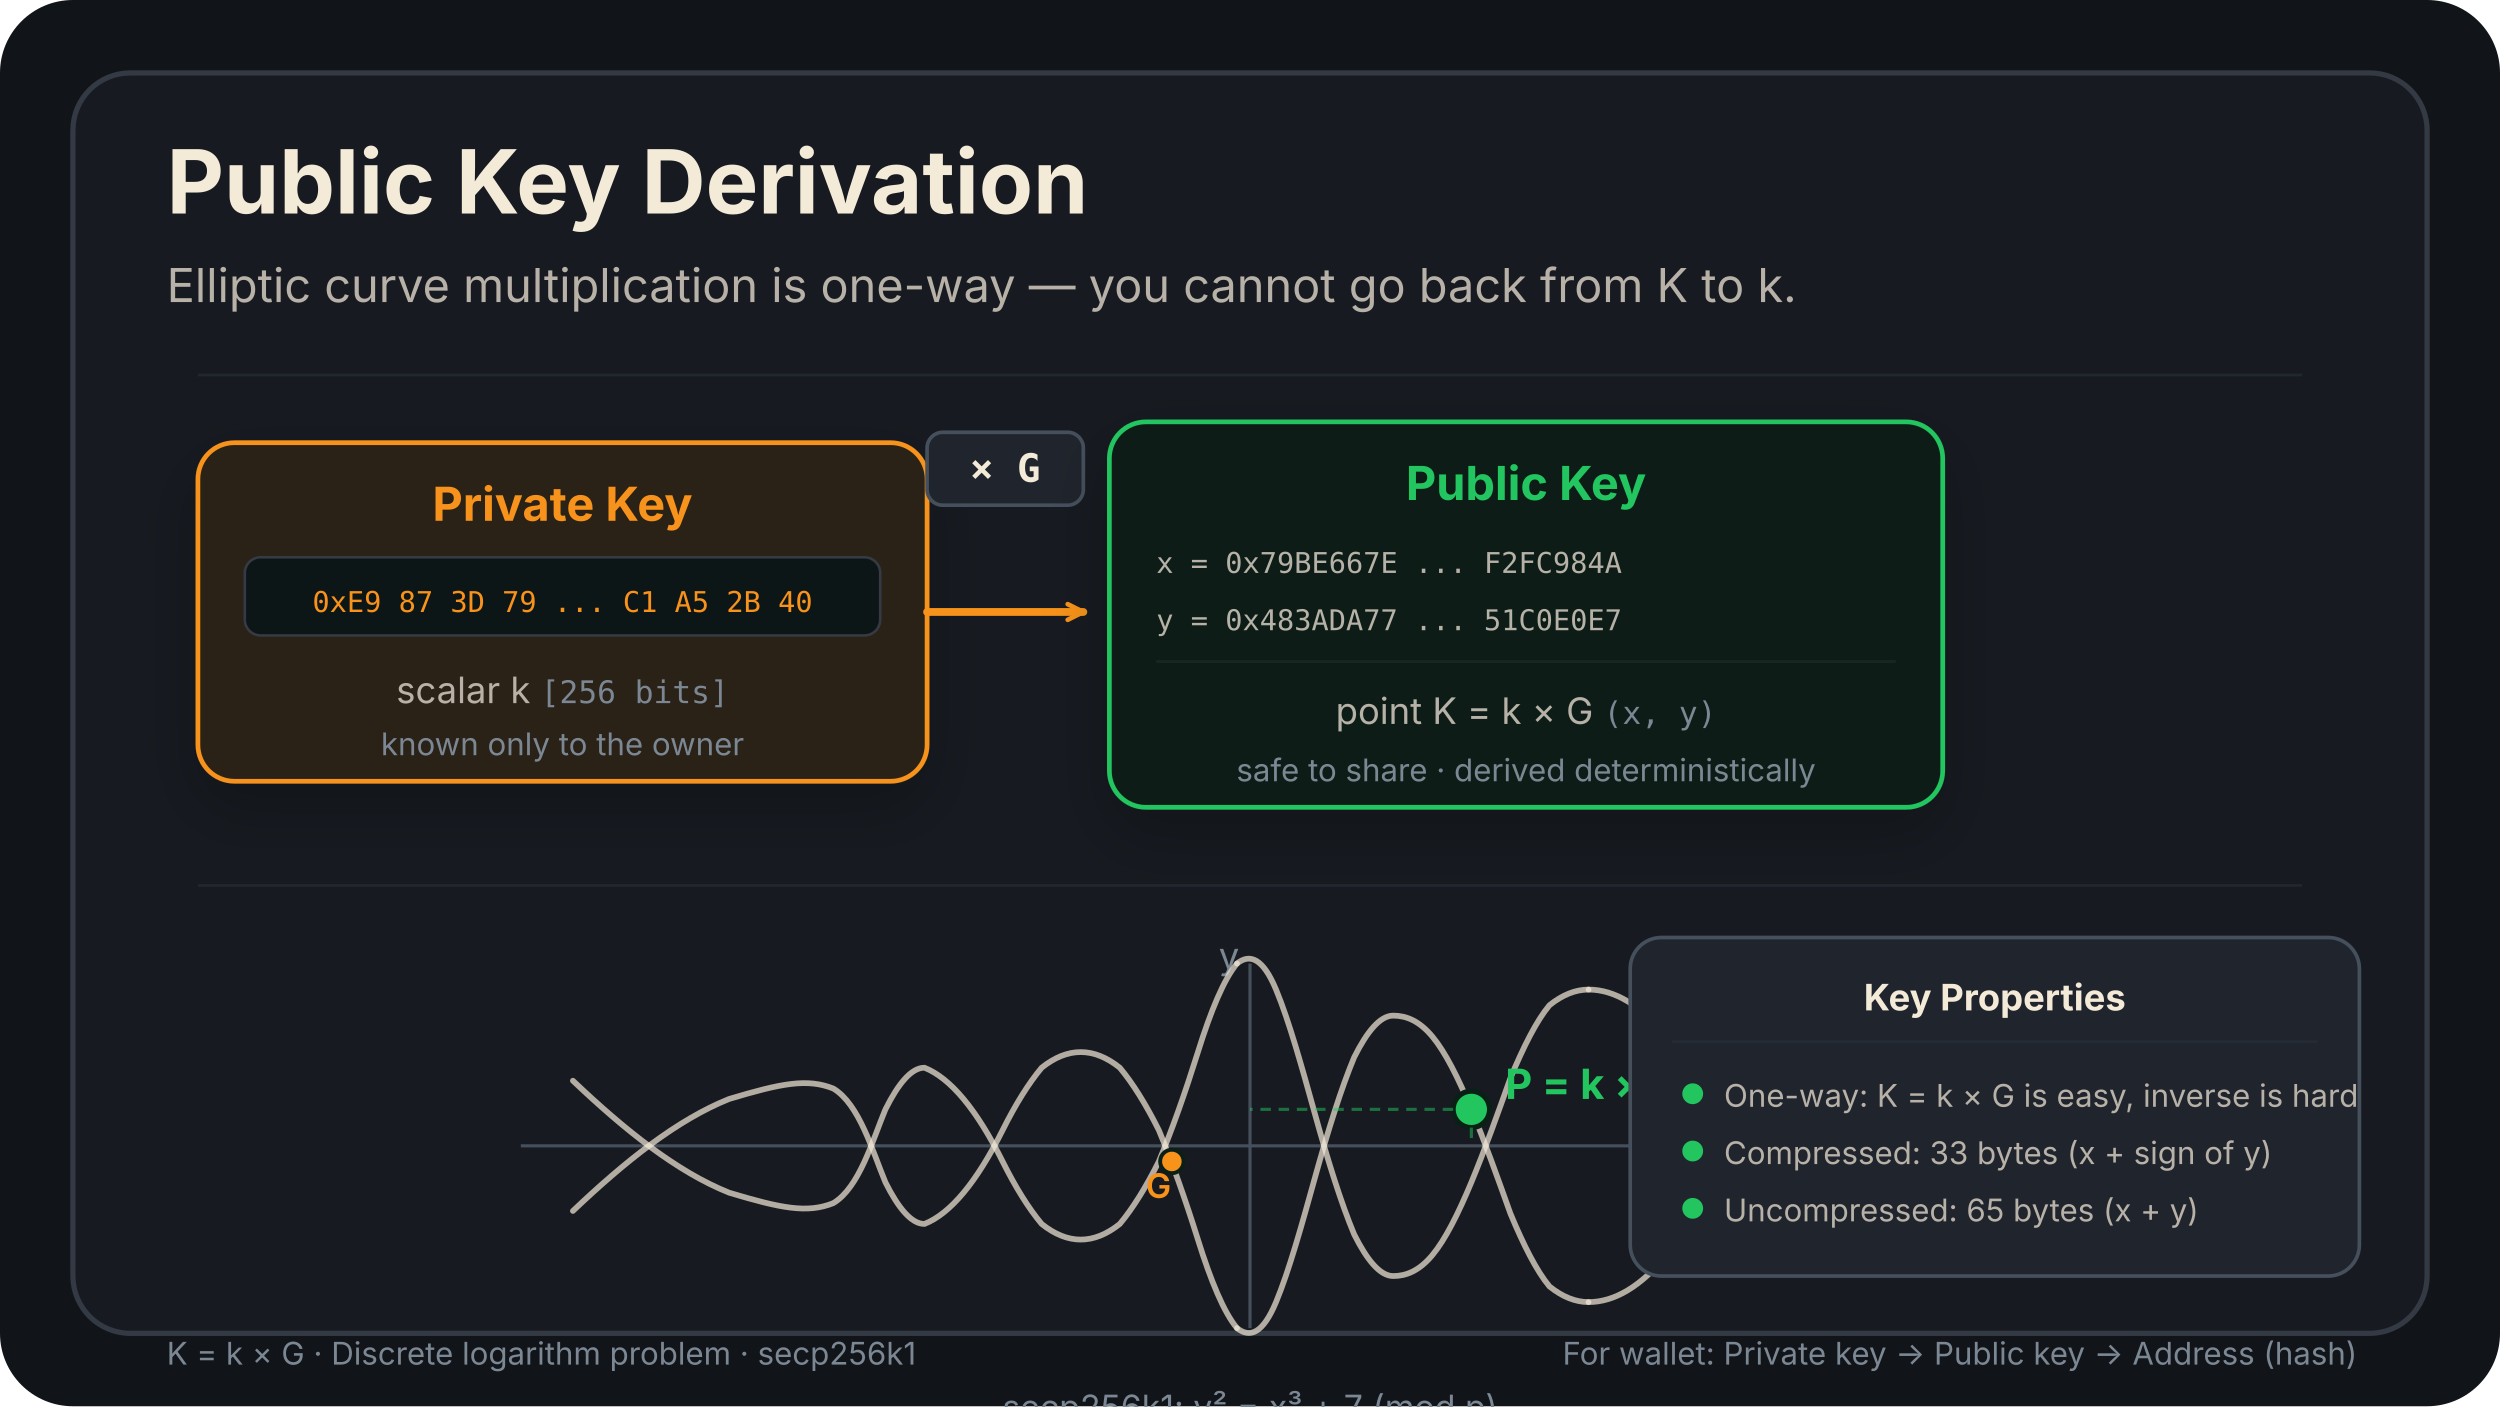
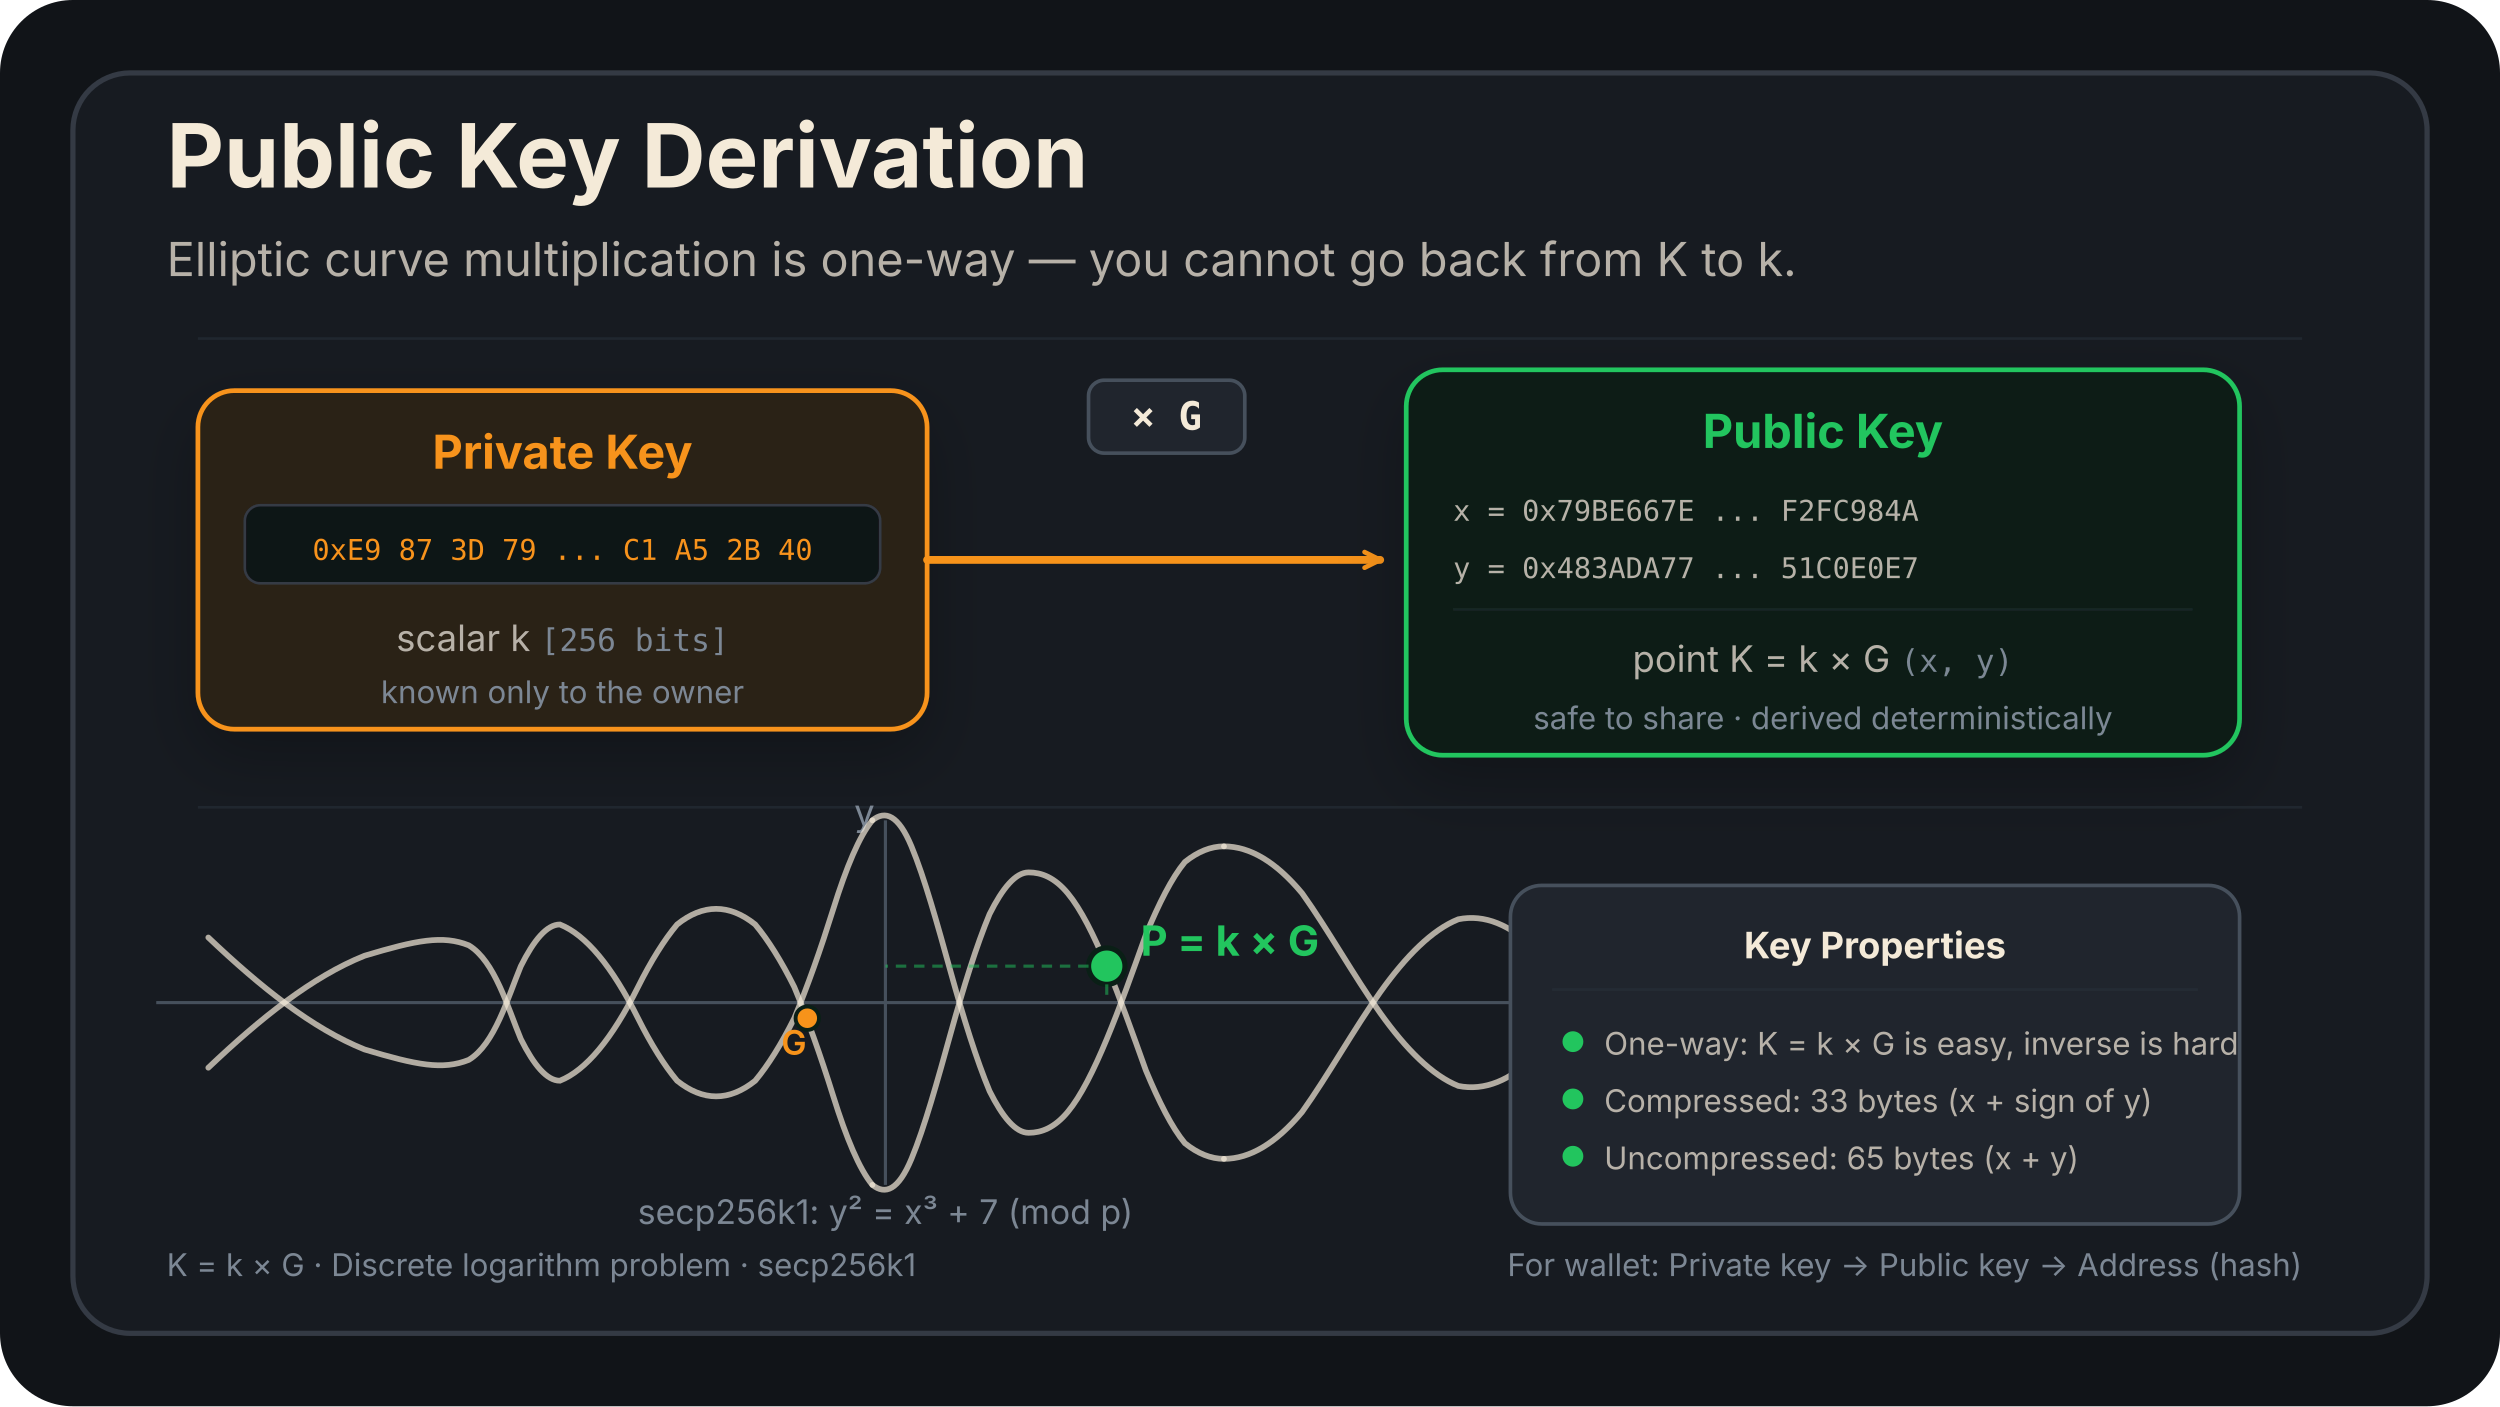
<svg xmlns="http://www.w3.org/2000/svg" width="960" height="540" viewBox="0 0 960 540" fill="none" role="img" aria-labelledby="title desc">
  <defs>
    <marker id="arrow-orange" markerWidth="10" markerHeight="10" refX="8" refY="5" orient="auto" markerUnits="userSpaceOnUse">
      <path d="M2 2L8 5L2 8" fill="none" stroke="#F7931A" stroke-width="1.8" stroke-linecap="round" stroke-linejoin="round" />
    </marker>
    <marker id="arrow-green" markerWidth="10" markerHeight="10" refX="8" refY="5" orient="auto" markerUnits="userSpaceOnUse">
      <path d="M2 2L8 5L2 8" fill="none" stroke="#22C55E" stroke-width="1.8" stroke-linecap="round" stroke-linejoin="round" />
    </marker>
    <marker id="arrow-muted" markerWidth="10" markerHeight="10" refX="8" refY="5" orient="auto" markerUnits="userSpaceOnUse">
      <path d="M2 2L8 5L2 8" fill="none" stroke="#7C8794" stroke-width="1.8" stroke-linecap="round" stroke-linejoin="round" />
    </marker>
    <filter id="soft" x="-20%" y="-20%" width="140%" height="140%">
      <feDropShadow dx="0" dy="10" stdDeviation="12" flood-color="#000000" flood-opacity="0.24" />
    </filter>
  </defs>
  <rect width="960" height="540" rx="28" fill="#111418" />
  <rect x="28" y="28" width="904" height="484" rx="22" fill="#171B21" stroke="#343A44" stroke-width="2" />
-   <text x="64" y="82" fill="#F4EAD8" font-family="Inter, Arial, sans-serif" font-size="34" font-weight="700">Public Key Derivation</text>
-   <text x="64" y="116" fill="#B7B1A8" font-family="Inter, Arial, sans-serif" font-size="18">Elliptic curve multiplication is one-way — you cannot go back from K to k.</text>
-   <line x1="76" y1="144" x2="884" y2="144" stroke="#28313B" stroke-width="1" opacity="0.55" />
+   <text x="64" y="72" fill="#F4EAD8" font-family="Inter, Arial, sans-serif" font-size="34" font-weight="700">Public Key Derivation</text>
+   <text x="64" y="106" fill="#B7B1A8" font-family="Inter, Arial, sans-serif" font-size="18">Elliptic curve multiplication is one-way — you cannot go back from K to k.</text>
+   <line x1="76" y1="130" x2="884" y2="130" stroke="#28313B" stroke-width="1" opacity="0.55" />
  <g filter="url(#soft)">
-     <rect x="76" y="170" width="280" height="130" rx="14" fill="#2A2116" stroke="#F7931A" stroke-width="1.8" />
-     <text x="216" y="200" text-anchor="middle" fill="#F7931A" font-family="Inter, Arial, sans-serif" font-size="18" font-weight="700">Private Key</text>
-     <rect x="94" y="214" width="244" height="30" rx="6" fill="#111418" stroke="#343A44" stroke-width="1" />
-     <text x="216" y="235" text-anchor="middle" fill="#F7931A" font-family="JetBrains Mono, monospace" font-size="11">0xE9 87 3D 79 ... C1 A5 2B 40</text>
-     <text x="216" y="270" text-anchor="middle" fill="#B7B1A8" font-family="Inter, Arial, sans-serif" font-size="14">scalar k <tspan fill="#7C8794" font-family="JetBrains Mono, monospace" font-size="12">[256 bits]</tspan>
+     <rect x="76" y="150" width="280" height="130" rx="14" fill="#2A2116" stroke="#F7931A" stroke-width="1.8" />
+     <text x="216" y="180" text-anchor="middle" fill="#F7931A" font-family="Inter, Arial, sans-serif" font-size="18" font-weight="700">Private Key</text>
+     <rect x="94" y="194" width="244" height="30" rx="6" fill="#111418" stroke="#343A44" stroke-width="1" />
+     <text x="216" y="215" text-anchor="middle" fill="#F7931A" font-family="JetBrains Mono, monospace" font-size="11">0xE9 87 3D 79 ... C1 A5 2B 40</text>
+     <text x="216" y="250" text-anchor="middle" fill="#B7B1A8" font-family="Inter, Arial, sans-serif" font-size="14">scalar k <tspan fill="#7C8794" font-family="JetBrains Mono, monospace" font-size="12">[256 bits]</tspan>
    </text>
-     <text x="216" y="290" text-anchor="middle" fill="#7C8794" font-family="Inter, Arial, sans-serif" font-size="12">known only to the owner</text>
+     <text x="216" y="270" text-anchor="middle" fill="#7C8794" font-family="Inter, Arial, sans-serif" font-size="12">known only to the owner</text>
  </g>
-   <path d="M356 235L416 235" stroke="#F7931A" stroke-width="3" stroke-linecap="round" marker-end="url(#arrow-orange)" />
-   <rect x="356" y="166" width="60" height="28" rx="6" fill="#20252D" stroke="#46505C" stroke-width="1.4" />
-   <text x="386" y="185" text-anchor="middle" fill="#F4EAD8" font-family="JetBrains Mono, monospace" font-size="15" font-weight="700">× G</text>
+   <path d="M356 215L530 215" stroke="#F7931A" stroke-width="3" stroke-linecap="round" marker-end="url(#arrow-orange)" />
+   <rect x="418" y="146" width="60" height="28" rx="6" fill="#20252D" stroke="#46505C" stroke-width="1.4" />
+   <text x="448" y="165" text-anchor="middle" fill="#F4EAD8" font-family="JetBrains Mono, monospace" font-size="15" font-weight="700">× G</text>
  <g filter="url(#soft)">
-     <rect x="426" y="162" width="320" height="148" rx="14" fill="#0A1F16" stroke="#22C55E" stroke-width="1.8" />
-     <text x="586" y="192" text-anchor="middle" fill="#22C55E" font-family="Inter, Arial, sans-serif" font-size="18" font-weight="700">Public Key</text>
-     <text x="444" y="220" fill="#B7B1A8" font-family="JetBrains Mono, monospace" font-size="11">x = 0x79BE667E ... F2FC984A</text>
-     <text x="444" y="242" fill="#B7B1A8" font-family="JetBrains Mono, monospace" font-size="11">y = 0x483ADA77 ... 51C0E0E7</text>
-     <line x1="444" y1="254" x2="728" y2="254" stroke="#28313B" stroke-width="1" opacity="0.4" />
-     <text x="586" y="278" text-anchor="middle" fill="#B7B1A8" font-family="Inter, Arial, sans-serif" font-size="14">point K = k × G <tspan fill="#7C8794" font-family="JetBrains Mono, monospace" font-size="12">(x, y)</tspan>
+     <rect x="540" y="142" width="320" height="148" rx="14" fill="#0A1F16" stroke="#22C55E" stroke-width="1.8" />
+     <text x="700" y="172" text-anchor="middle" fill="#22C55E" font-family="Inter, Arial, sans-serif" font-size="18" font-weight="700">Public Key</text>
+     <text x="558" y="200" fill="#B7B1A8" font-family="JetBrains Mono, monospace" font-size="11">x = 0x79BE667E ... F2FC984A</text>
+     <text x="558" y="222" fill="#B7B1A8" font-family="JetBrains Mono, monospace" font-size="11">y = 0x483ADA77 ... 51C0E0E7</text>
+     <line x1="558" y1="234" x2="842" y2="234" stroke="#28313B" stroke-width="1" opacity="0.4" />
+     <text x="700" y="258" text-anchor="middle" fill="#B7B1A8" font-family="Inter, Arial, sans-serif" font-size="14">point K = k × G <tspan fill="#7C8794" font-family="JetBrains Mono, monospace" font-size="12">(x, y)</tspan>
    </text>
-     <text x="586" y="300" text-anchor="middle" fill="#7C8794" font-family="Inter, Arial, sans-serif" font-size="12">safe to share · derived deterministically</text>
+     <text x="700" y="280" text-anchor="middle" fill="#7C8794" font-family="Inter, Arial, sans-serif" font-size="12">safe to share · derived deterministically</text>
  </g>
-   <line x1="76" y1="340" x2="884" y2="340" stroke="#28313B" stroke-width="1" opacity="0.55" />
-   <g transform="translate(480, 440)">
+   <line x1="76" y1="310" x2="884" y2="310" stroke="#28313B" stroke-width="1" opacity="0.55" />
+   <g transform="translate(340, 385)">
    <line x1="-280" y1="0" x2="280" y2="0" stroke="#46505C" stroke-width="1.2" />
    <line x1="0" y1="70" x2="0" y2="-70" stroke="#46505C" stroke-width="1.2" />
    <text x="270" y="16" fill="#7C8794" font-family="Inter, Arial, sans-serif" font-size="14" text-anchor="end">x</text>
    <text x="-12" y="-68" fill="#7C8794" font-family="Inter, Arial, sans-serif" font-size="14">y</text>
    <path d="M-260,25 C-240,6 -220,-10 -200,-18 C-180,-24 -170,-26 -160,-22 C-150,-16 -145,2 -140,14 C-135,24 -130,30 -125,30 C-120,28 -115,24 -110,18 C-105,12 -100,4 -95,-6 C-90,-16 -85,-24 -80,-30 C-75,-34 -70,-36 -65,-36 C-60,-36 -55,-34 -50,-30 C-45,-24 -40,-16 -35,-6 C-30,6 -25,20 -20,36 C-15,52 -10,64 -5,70" fill="none" stroke="#F4EAD8" stroke-width="2.2" stroke-linecap="round" opacity="0.7" />
    <path d="M-5,70 C0,74 5,72 10,60 C15,48 20,30 25,12 C30,-6 35,-22 40,-34 C45,-44 50,-50 55,-50 C60,-50 65,-48 70,-42 C75,-36 80,-26 85,-14 C90,-2 95,12 100,26 C105,38 110,48 115,54 C120,58 125,60 130,60" fill="none" stroke="#F4EAD8" stroke-width="2.2" stroke-linecap="round" opacity="0.7" />
    <path d="M130,60 C140,60 150,54 160,42 C170,28 180,10 190,-4 C200,-18 210,-28 220,-32 C230,-34 240,-30 250,-20 C255,-14 258,-8 260,0" fill="none" stroke="#F4EAD8" stroke-width="2.2" stroke-linecap="round" opacity="0.7" />
    <path d="M-260,-25 C-240,-6 -220,10 -200,18 C-180,24 -170,26 -160,22 C-150,16 -145,-2 -140,-14 C-135,-24 -130,-30 -125,-30 C-120,-28 -115,-24 -110,-18 C-105,-12 -100,-4 -95,6 C-90,16 -85,24 -80,30 C-75,34 -70,36 -65,36 C-60,36 -55,34 -50,30 C-45,24 -40,16 -35,6 C-30,-6 -25,-20 -20,-36 C-15,-52 -10,-64 -5,-70" fill="none" stroke="#F4EAD8" stroke-width="2.2" stroke-linecap="round" opacity="0.7" />
    <path d="M-5,-70 C0,-74 5,-72 10,-60 C15,-48 20,-30 25,-12 C30,6 35,22 40,34 C45,44 50,50 55,50 C60,50 65,48 70,42 C75,36 80,26 85,14 C90,2 95,-12 100,-26 C105,-38 110,-48 115,-54 C120,-58 125,-60 130,-60" fill="none" stroke="#F4EAD8" stroke-width="2.2" stroke-linecap="round" opacity="0.7" />
    <path d="M130,-60 C140,-60 150,-54 160,-42 C170,-28 180,-10 190,4 C200,18 210,28 220,32 C230,34 240,30 250,20 C255,14 258,8 260,0" fill="none" stroke="#F4EAD8" stroke-width="2.2" stroke-linecap="round" opacity="0.7" />
    <circle cx="85" cy="-14" r="7" fill="#22C55E" stroke="#0A1F16" stroke-width="2" />
    <circle cx="85" cy="-14" r="3" fill="#22C55E" />
    <line x1="85" y1="-14" x2="85" y2="0" stroke="#22C55E" stroke-width="1.2" stroke-dasharray="4 3" opacity="0.5" />
    <line x1="85" y1="-14" x2="0" y2="-14" stroke="#22C55E" stroke-width="1.2" stroke-dasharray="4 3" opacity="0.5" />
    <text x="98" y="-18" fill="#22C55E" font-family="Inter, Arial, sans-serif" font-size="16" font-weight="700">P = k × G</text>
    <circle cx="-30" cy="6" r="4.5" fill="#F7931A" stroke="#0A1F16" stroke-width="1.5" />
    <text x="-40" y="20" fill="#F7931A" font-family="Inter, Arial, sans-serif" font-size="13" font-weight="600">G</text>
-     <text x="0" y="105" text-anchor="middle" fill="#7C8794" font-family="Inter, Arial, sans-serif" font-size="13">secp256k1: y² = x³ + 7  (mod p)</text>
+     <text x="0" y="85" text-anchor="middle" fill="#7C8794" font-family="Inter, Arial, sans-serif" font-size="13">secp256k1: y² = x³ + 7  (mod p)</text>
  </g>
-   <g transform="translate(626, 360)">
+   <g transform="translate(580, 340)">
    <rect x="0" y="0" width="280" height="130" rx="12" fill="#20252D" stroke="#46505C" stroke-width="1.4" />
    <text x="140" y="28" text-anchor="middle" fill="#F4EAD8" font-family="Inter, Arial, sans-serif" font-size="14" font-weight="700">Key Properties</text>
    <line x1="16" y1="40" x2="264" y2="40" stroke="#28313B" stroke-width="1" opacity="0.5" />
    <circle cx="24" cy="60" r="4" fill="#22C55E" />
    <text x="36" y="65" fill="#B7B1A8" font-family="Inter, Arial, sans-serif" font-size="12">One-way: K = k × G is easy, inverse is hard</text>
    <circle cx="24" cy="82" r="4" fill="#22C55E" />
    <text x="36" y="87" fill="#B7B1A8" font-family="Inter, Arial, sans-serif" font-size="12">Compressed: 33 bytes (x + sign of y)</text>
    <circle cx="24" cy="104" r="4" fill="#22C55E" />
    <text x="36" y="109" fill="#B7B1A8" font-family="Inter, Arial, sans-serif" font-size="12">Uncompressed: 65 bytes (x + y)</text>
  </g>
-   <text x="64" y="524" fill="#7C8794" font-family="Inter, Arial, sans-serif" font-size="12">K = k × G  ·  Discrete logarithm problem  ·  secp256k1</text>
-   <text x="600" y="524" fill="#7C8794" font-family="Inter, Arial, sans-serif" font-size="12">For wallet: Private key → Public key → Address (hash)</text>
+   <text x="64" y="490" fill="#7C8794" font-family="Inter, Arial, sans-serif" font-size="12">K = k × G  ·  Discrete logarithm problem  ·  secp256k1</text>
+   <text x="884" y="490" text-anchor="end" fill="#7C8794" font-family="Inter, Arial, sans-serif" font-size="12">For wallet: Private key → Public key → Address (hash)</text>
</svg>
